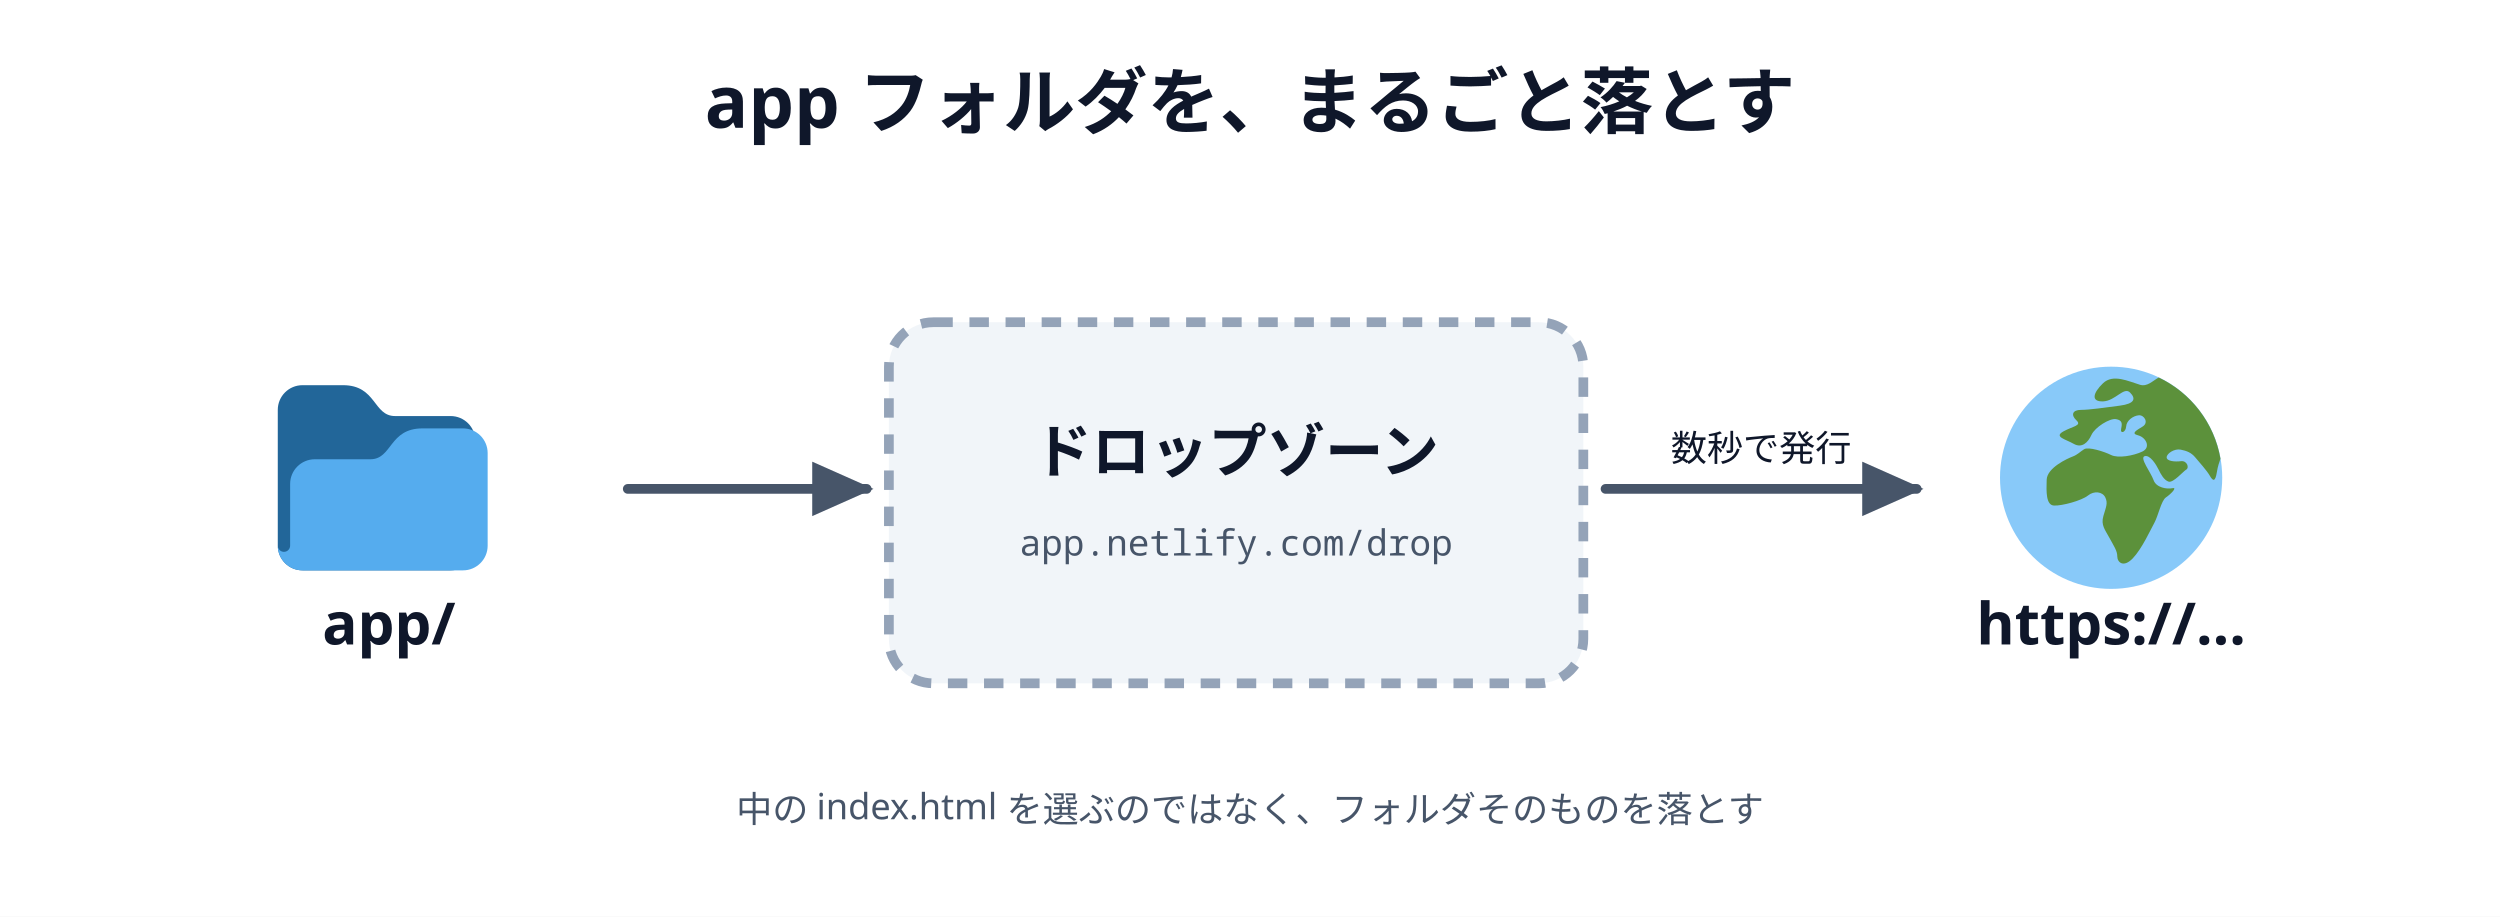
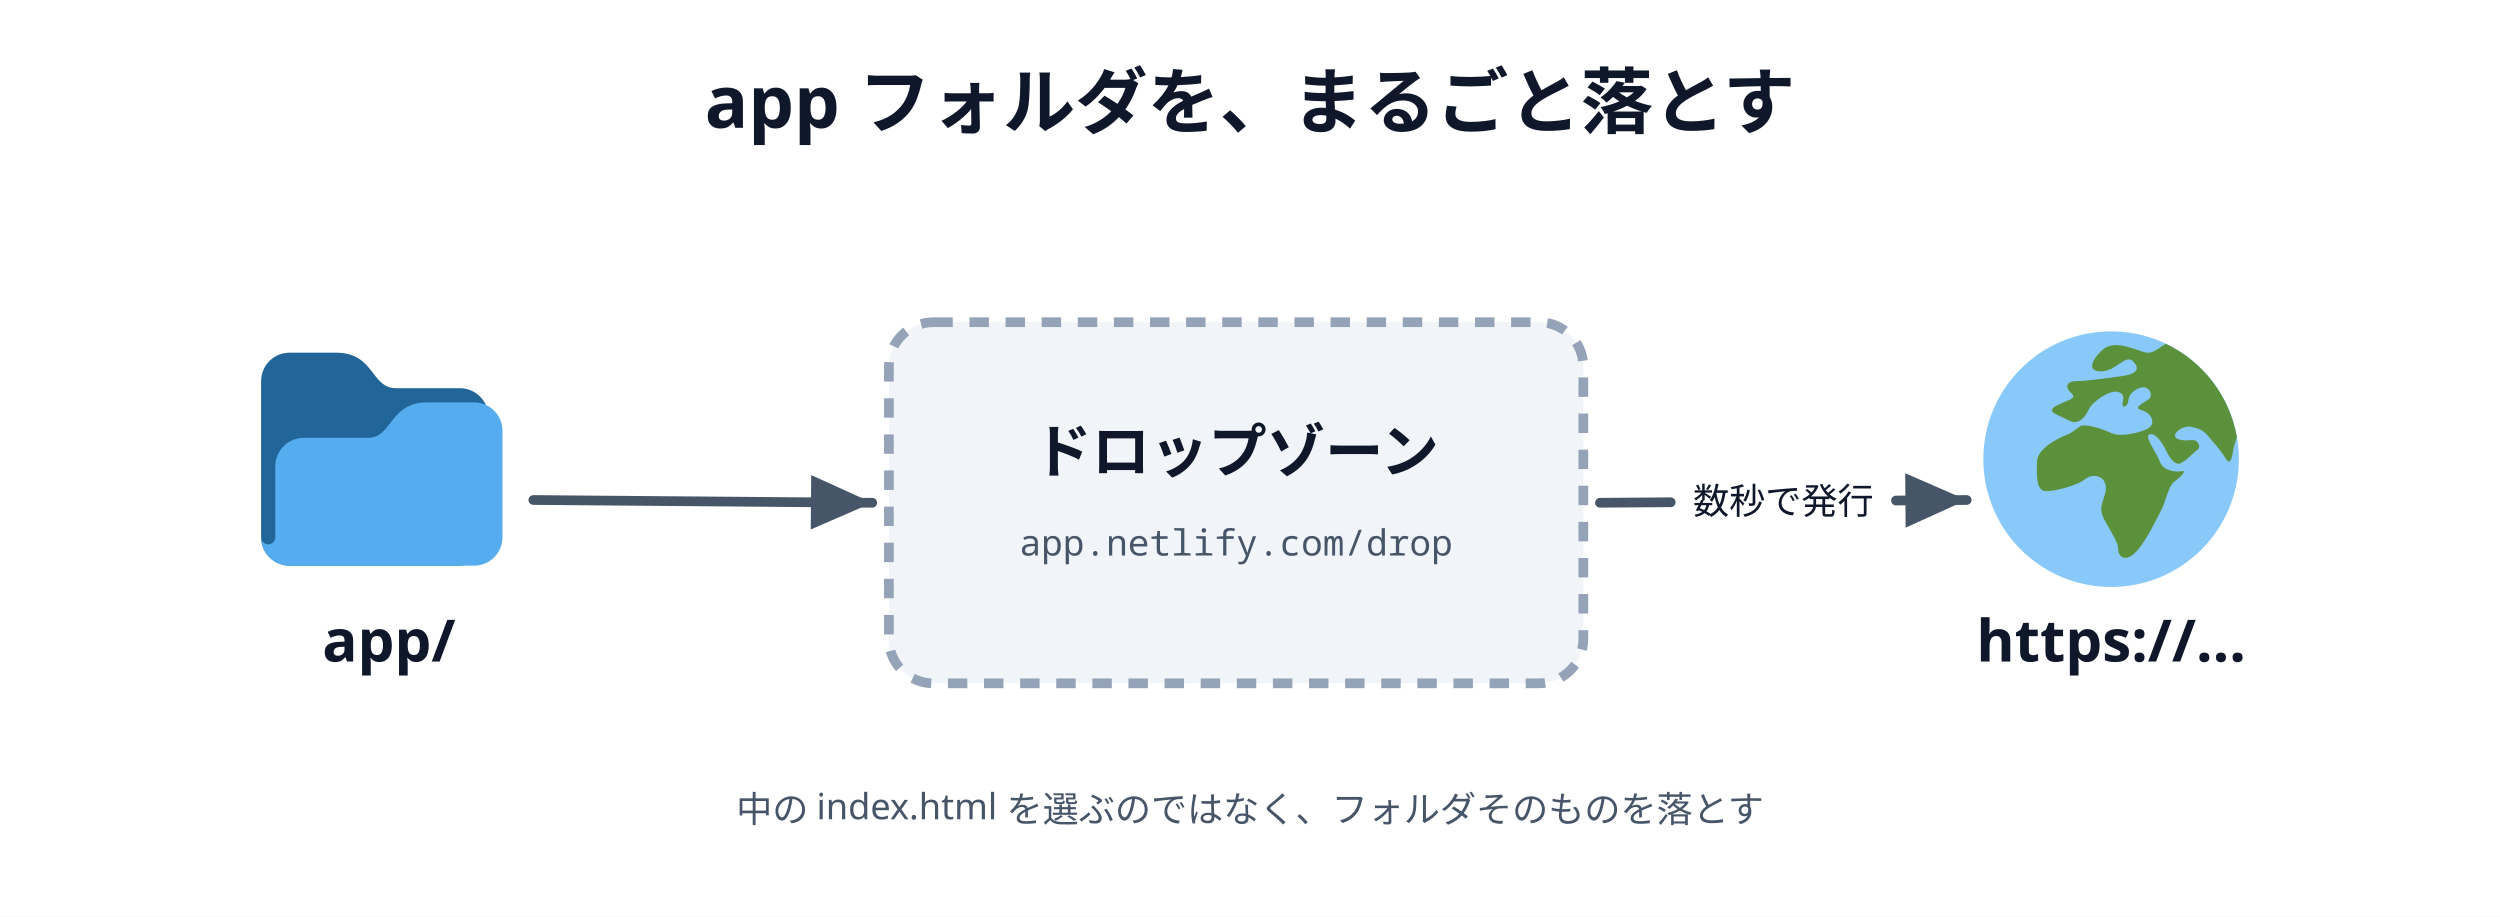
<svg xmlns="http://www.w3.org/2000/svg" width="900" height="330" viewBox="0 0 900 330" font-family="'Hiragino Sans','Noto Sans JP','Yu Gothic','Segoe UI',sans-serif">
  <defs>
-     <marker id="aR" viewBox="0 0 10 10" refX="8" refY="5" markerWidth="7" markerHeight="7" orient="auto-start-reverse">
+     <marker id="aR" viewBox="0 0 10 10" refX="9" refY="5" markerWidth="7" markerHeight="7" orient="auto-start-reverse">
      <path d="M0 1 L9 5 L0 9 z" fill="#475569" />
    </marker>
-     <marker id="aRsub" viewBox="0 0 10 10" refX="8" refY="5" markerWidth="7" markerHeight="7" orient="auto-start-reverse">
+     <marker id="aRsub" viewBox="0 0 10 10" refX="9" refY="5" markerWidth="7" markerHeight="7" orient="auto-start-reverse">
      <path d="M0 1 L9 5 L0 9 z" fill="#94a3b8" />
    </marker>
  </defs>
  <rect x="0" y="0" width="900" height="330" fill="#ffffff" />
  <text x="450" y="46" text-anchor="middle" font-size="26" fill="#0f172a" font-weight="700">app フォルダを、まるごと落とす</text>
-   <svg x="100" y="132" width="80" height="80" viewBox="0 0 36 36">
+   <svg x="94.0" y="119.3" width="92.0" height="92.0" viewBox="0 0 36 36">
    <path fill="#269" d="M0 29c0 2.209 1.791 4 4 4h24c2.209 0 4-1.791 4-4V12c0-2.209-1.791-4-4-4h-9c-3.562 0-3-5-8.438-5H4C1.791 3 0 4.791 0 7v22z" />
    <path fill="#55ACEE" d="M30 10h-6.562C18 10 18.562 15 15 15H6c-2.209 0-4 1.791-4 4v10c0 .553-.448 1-1 1s-1-.447-1-1c0 2.209 1.791 4 4 4h26c2.209 0 4-1.791 4-4V14c0-2.209-1.791-4-4-4z" />
  </svg>
-   <text x="140" y="232" text-anchor="middle" font-size="21" fill="#0f172a" font-weight="700">app/</text>
+   <text x="140" y="238.14" text-anchor="middle" font-size="21" fill="#0f172a" font-weight="700">app/</text>
  <rect x="320" y="116" width="250" height="130" rx="16" fill="#f1f5f9" stroke="#94a3b8" stroke-width="3.5" stroke-dasharray="7 6" />
  <text x="445" y="170" text-anchor="middle" font-size="21" fill="#0f172a" font-weight="700">ドロップゾーン</text>
  <text x="445" y="200" text-anchor="middle" font-size="13" fill="#475569" font-weight="400" font-family="'SFMono-Regular','Consolas','Noto Sans Mono','Courier New',monospace">app.netlify.com/drop</text>
-   <svg x="720" y="132" width="80" height="80" viewBox="0 0 36 36">
+   <svg x="714.0" y="119.3" width="92.0" height="92.0" viewBox="0 0 36 36">
    <circle fill="#88C9F9" cx="18" cy="18" r="18" />
    <path fill="#5C913B" d="M25.716 1.756c-1.022.568-1.872 1.528-3.028 1.181-1.875-.562-4.375-1.812-6-.25s-2 3 0 2.938 3.375-2.438 4.375-1.438.749 1.813-1.625 2.125S14.5 7 13.125 7s-1.688.812-.75 1.688-.563.937-2.125 1.812.375 1.25 1.688 2 2.312-.188 2.875-1.438 2.981-2.75 3.99-2.562c1.01.188 1.01.688.822 1.562s.75.625.812-.375 1.188-1.75 2.062-1.812 1.625 1.188.625 1.812-2 1.125-.75 1.438 2.125 1.938.688 2.625-3.937 1.125-5.062.562-3.688-1.375-4.375-.938-1.062.89-1.875 1.195c-.812.305-4.125 1.805-4.188 3.743S7.438 22.438 8.75 22.5s4.5-.812 5.5-1.625 2.375-.625 2.812.312.125 1.5-.312 3 .286 2.25.987 3.562c.701 1.312 1.263 2.062 1.263 3s1 1.875 2.5.312 2.875-4.625 3.5-5.75 1.125-3.625 1.875-4.125 1.938-1.688 1.062-1.5-2.625-.062-3.062-1.312-2.312-3.625-1.438-3.875 1.875 1.39 2.25 2.164c.375.774.875 1.711 1.625 1.961s2.375-1.673 2.875-1.961c.5-.289.125-1.476-.875-1.351s-2.312 0-2.312-.624 1.25-1.438 2.25-1.25 1.75.5 2.375 1.25 1.875 2.125 2.375 3 .875 1 1.125-.562c.166-1.038.387-1.609.59-2.222-1.013-5.829-4.82-10.683-9.999-13.148z" />
  </svg>
-   <text x="760" y="232" text-anchor="middle" font-size="21" fill="#0f172a" font-weight="700">https://…</text>
-   <line x1="226" y1="176" x2="312" y2="176" stroke="#475569" stroke-width="3.5" stroke-linecap="round" stroke-linejoin="round" marker-end="url(#aR)" />
-   <line x1="578" y1="176" x2="690" y2="176" stroke="#475569" stroke-width="3.5" stroke-linecap="round" stroke-linejoin="round" marker-end="url(#aR)" />
-   <text x="634.0" y="166.0" text-anchor="middle" font-size="13" fill="#0f172a" font-weight="400">数秒で発行</text>
+   <text x="760" y="238.14" text-anchor="middle" font-size="21" fill="#0f172a" font-weight="700">https://…</text>
+   <path d="M192.00 180.00 L314.00 181.00" fill="none" stroke="#475569" stroke-width="3.5" stroke-linecap="round" stroke-linejoin="round" marker-end="url(#aR)" />
+   <path d="M576.00 181.00 L601.45 180.81" fill="none" stroke="#475569" stroke-width="3.5" stroke-linecap="round" stroke-linejoin="round" />
+   <path d="M682.55 180.19 L708.00 180.00" fill="none" stroke="#475569" stroke-width="3.5" stroke-linecap="round" stroke-linejoin="round" marker-end="url(#aR)" />
+   <text x="642" y="185.05" text-anchor="middle" font-size="13" fill="#0f172a" font-weight="400">数秒で発行</text>
  <text x="450" y="296" text-anchor="middle" font-size="13" fill="#475569" font-weight="400">中の index.html を選ぶのではなく、フォルダそのものを落とす</text>
</svg>
